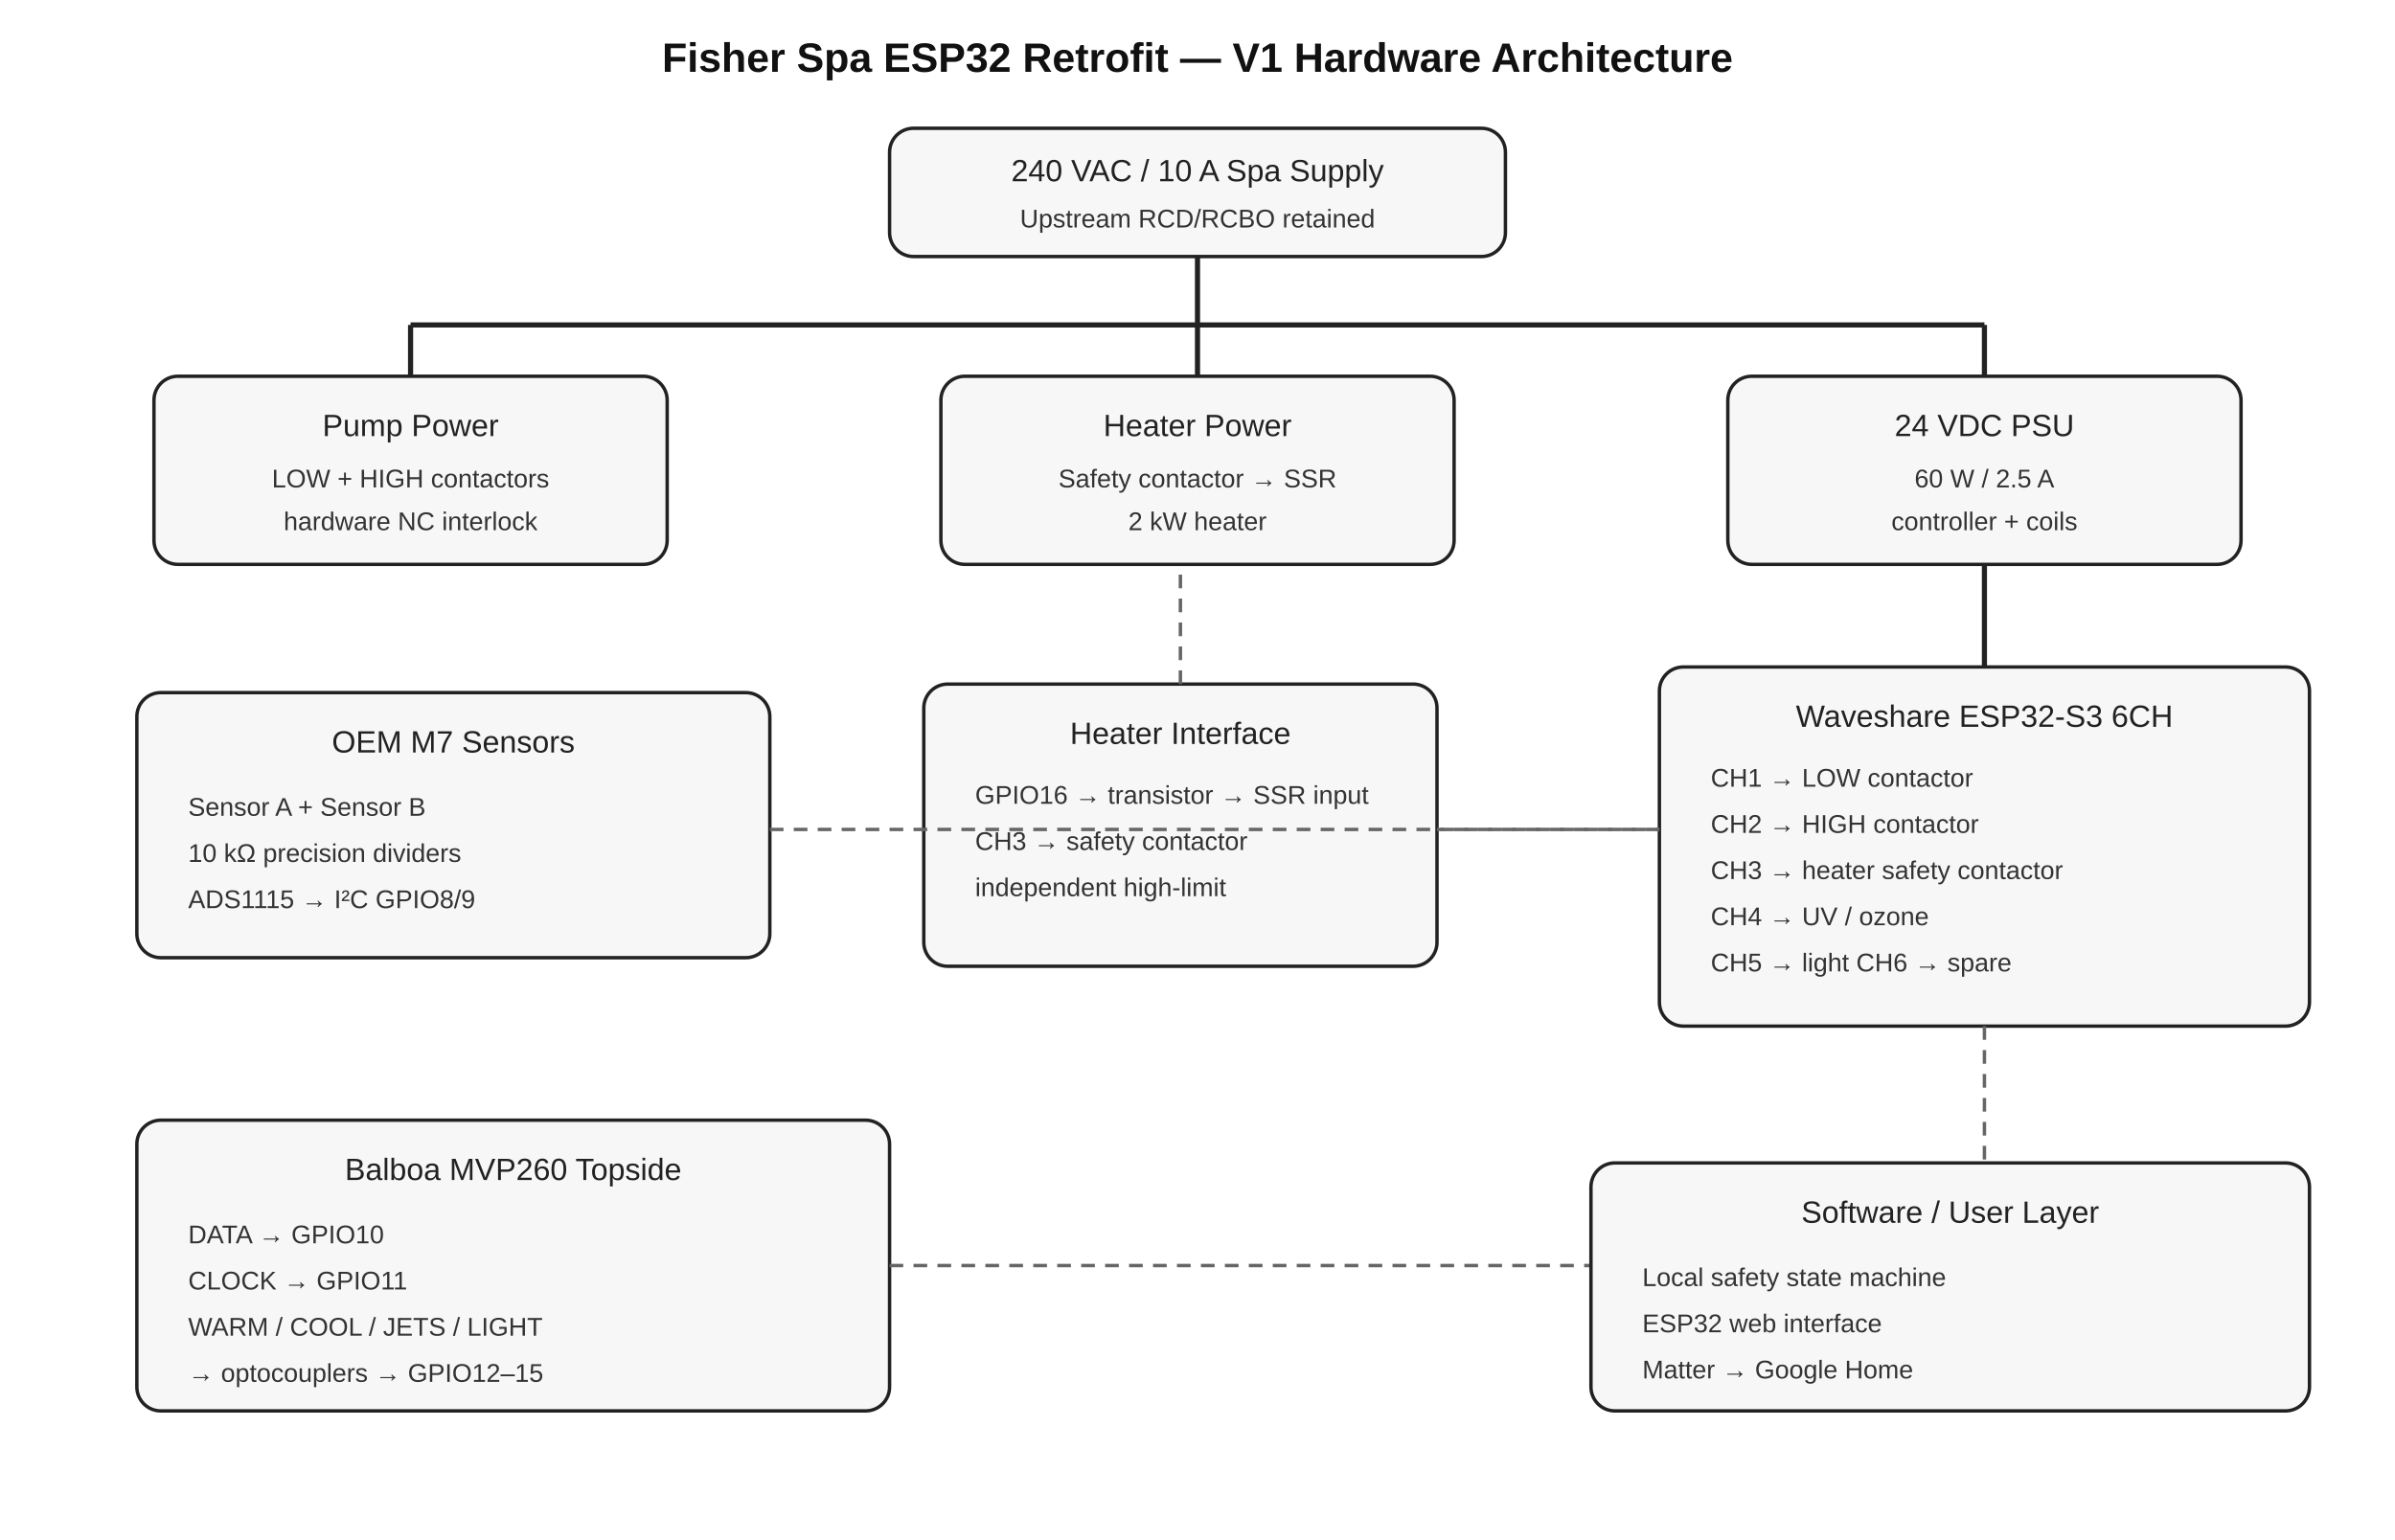
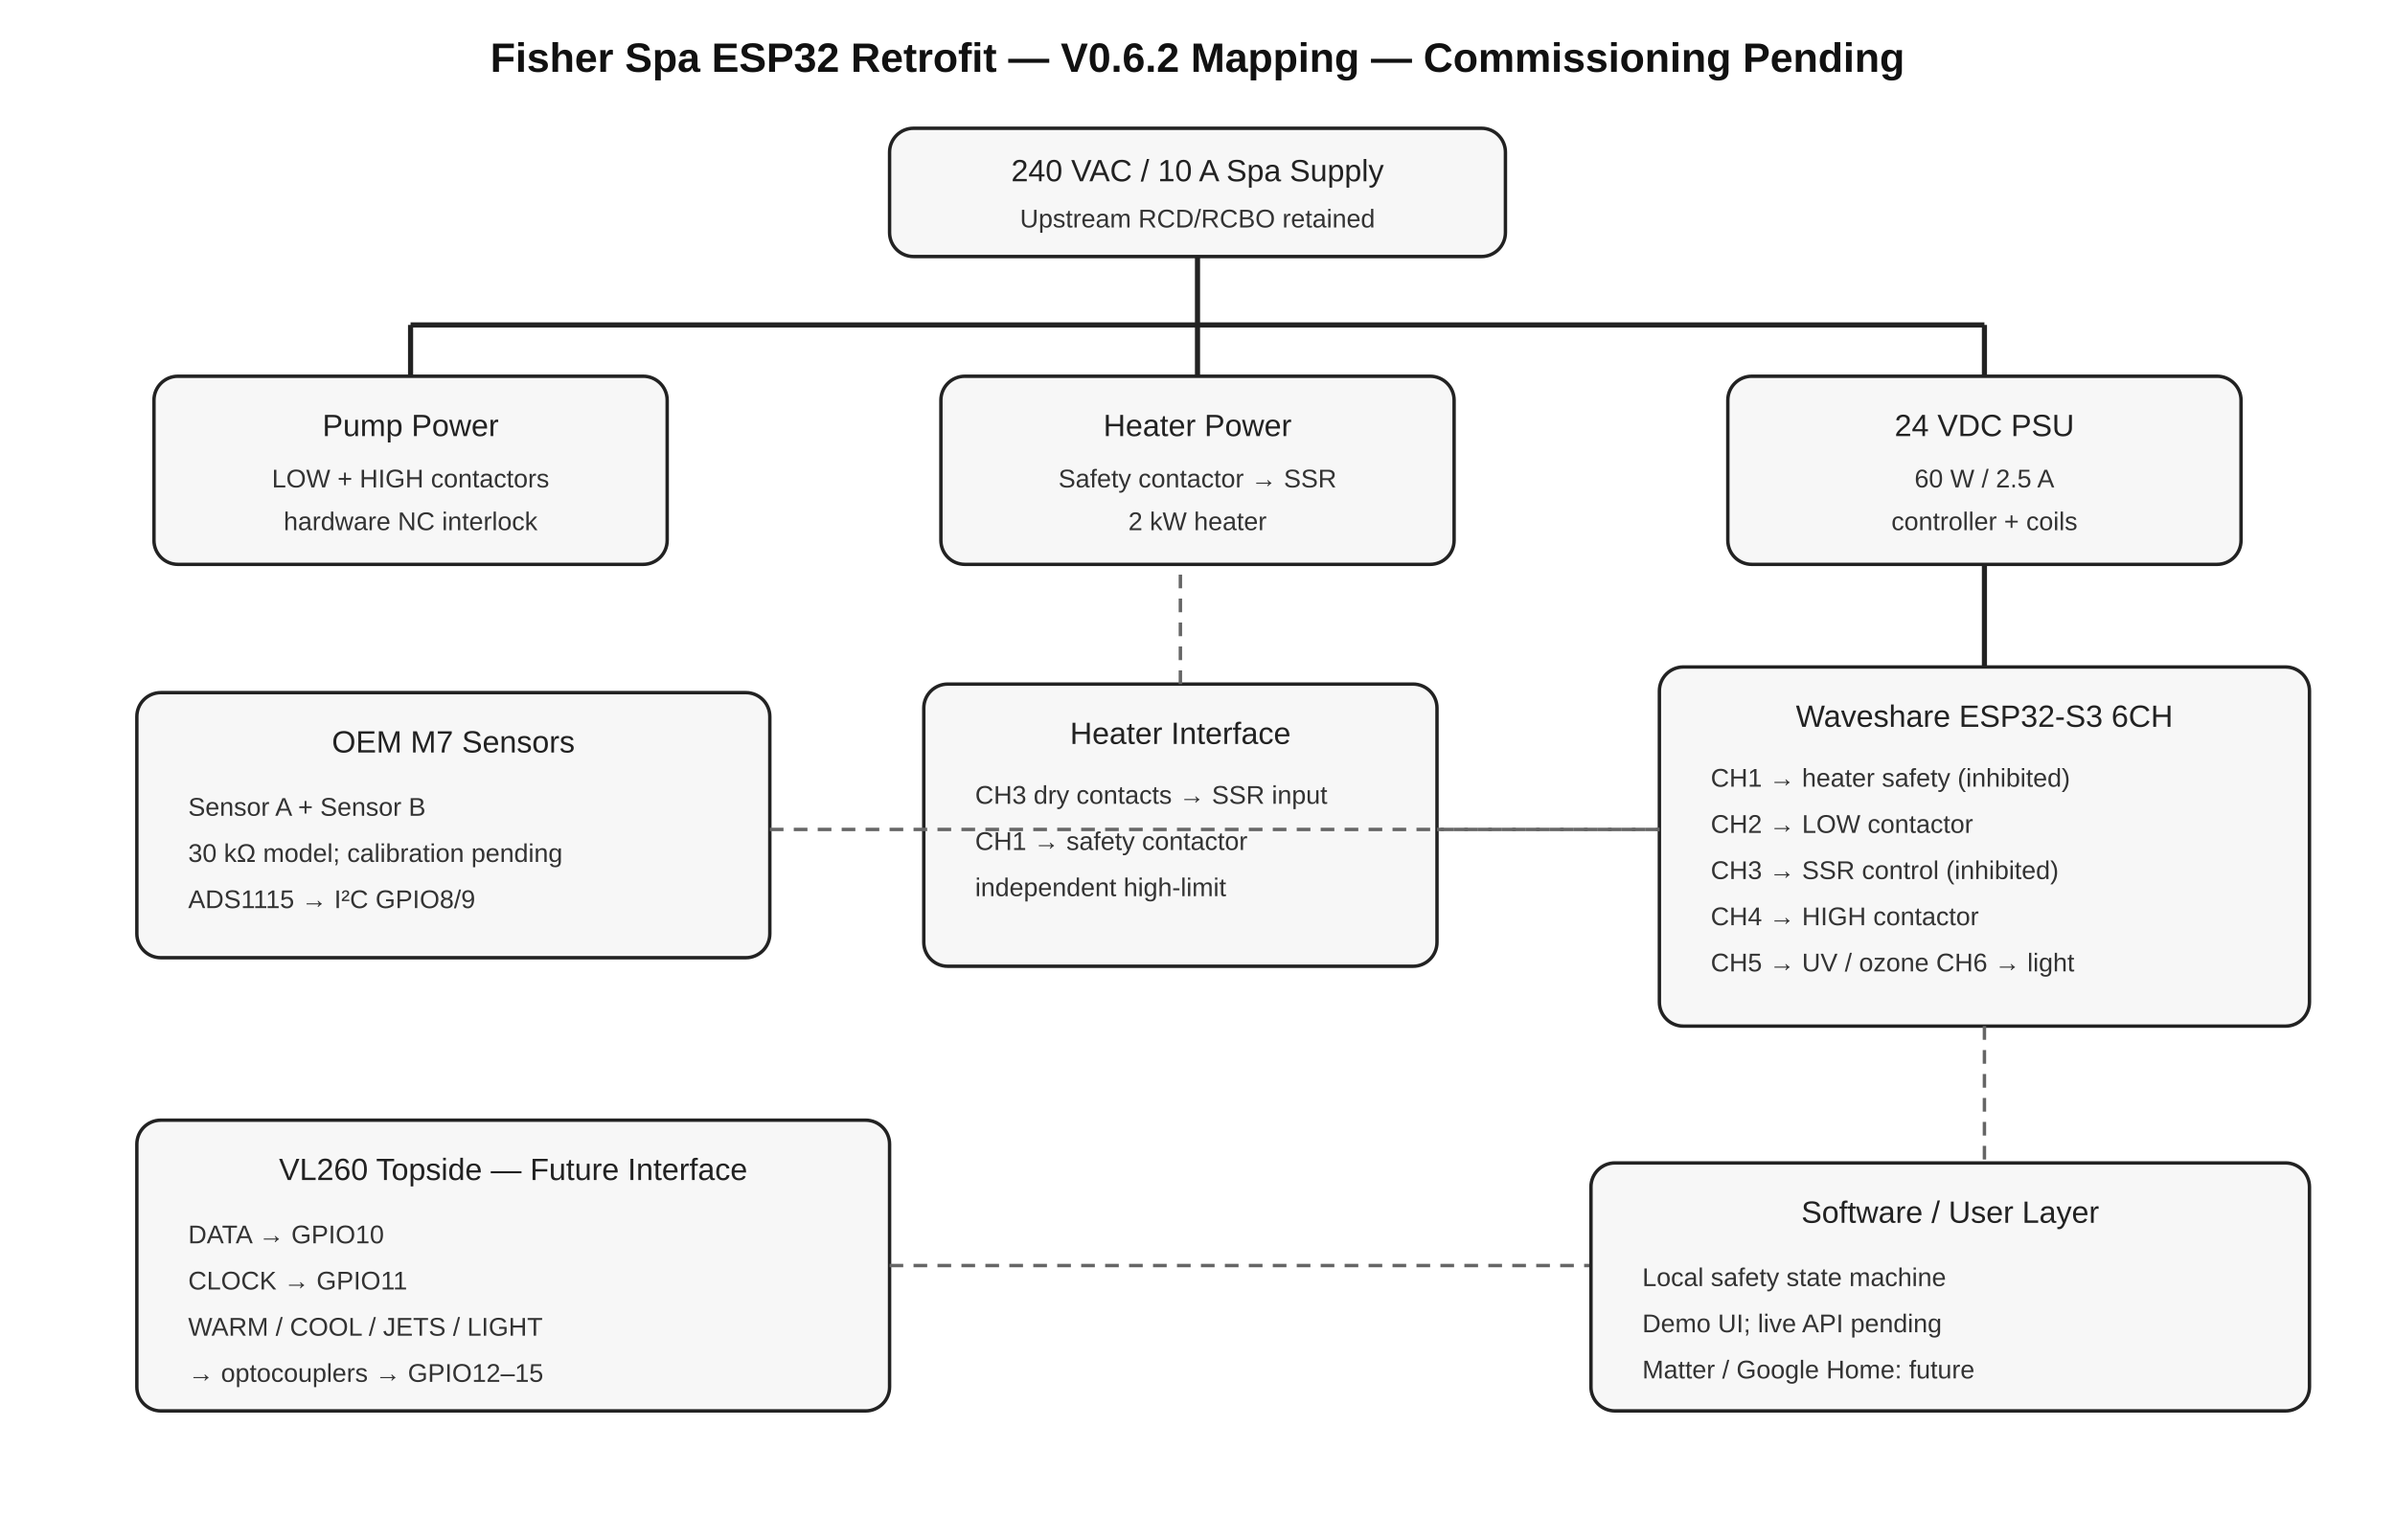
<svg xmlns="http://www.w3.org/2000/svg" width="1400" height="900" viewBox="0 0 1400 900">
  <style>
    .box{fill:#f7f7f7;stroke:#222;stroke-width:2;rx:14;ry:14}
    .title{font:700 24px Arial,sans-serif;fill:#111}
    .txt{font:18px Arial,sans-serif;fill:#222}
    .small{font:15px Arial,sans-serif;fill:#333}
    .line{stroke:#222;stroke-width:3;fill:none}
    .dash{stroke:#666;stroke-width:2;stroke-dasharray:8 6;fill:none}
  </style>
-   <text x="700" y="42" text-anchor="middle" class="title">Fisher Spa ESP32 Retrofit — V1 Hardware Architecture</text>
+   <text x="700" y="42" text-anchor="middle" class="title">Fisher Spa ESP32 Retrofit — V0.6.2 Mapping — Commissioning Pending</text>
  <rect x="520" y="75" width="360" height="75" class="box" />
  <text x="700" y="106" text-anchor="middle" class="txt">240 VAC / 10 A Spa Supply</text>
  <text x="700" y="133" text-anchor="middle" class="small">Upstream RCD/RCBO retained</text>
  <path d="M700 150 V190 M700 190 H240 M700 190 H1160" class="line" />
  <rect x="90" y="220" width="300" height="110" class="box" />
  <text x="240" y="255" text-anchor="middle" class="txt">Pump Power</text>
  <text x="240" y="285" text-anchor="middle" class="small">LOW + HIGH contactors</text>
  <text x="240" y="310" text-anchor="middle" class="small">hardware NC interlock</text>
  <rect x="550" y="220" width="300" height="110" class="box" />
  <text x="700" y="255" text-anchor="middle" class="txt">Heater Power</text>
  <text x="700" y="285" text-anchor="middle" class="small">Safety contactor → SSR</text>
  <text x="700" y="310" text-anchor="middle" class="small">2 kW heater</text>
  <rect x="1010" y="220" width="300" height="110" class="box" />
  <text x="1160" y="255" text-anchor="middle" class="txt">24 VDC PSU</text>
  <text x="1160" y="285" text-anchor="middle" class="small">60 W / 2.5 A</text>
  <text x="1160" y="310" text-anchor="middle" class="small">controller + coils</text>
  <path d="M240 190 V220 M700 190 V220 M1160 190 V220" class="line" />
  <rect x="970" y="390" width="380" height="210" class="box" />
  <text x="1160" y="425" text-anchor="middle" class="txt">Waveshare ESP32-S3 6CH</text>
-   <text x="1000" y="460" class="small">CH1 → LOW contactor</text>
-   <text x="1000" y="487" class="small">CH2 → HIGH contactor</text>
-   <text x="1000" y="514" class="small">CH3 → heater safety contactor</text>
-   <text x="1000" y="541" class="small">CH4 → UV / ozone</text>
-   <text x="1000" y="568" class="small">CH5 → light   CH6 → spare</text>
+   <text x="1000" y="460" class="small">CH1 → heater safety (inhibited)</text>
+   <text x="1000" y="487" class="small">CH2 → LOW contactor</text>
+   <text x="1000" y="514" class="small">CH3 → SSR control (inhibited)</text>
+   <text x="1000" y="541" class="small">CH4 → HIGH contactor</text>
+   <text x="1000" y="568" class="small">CH5 → UV / ozone   CH6 → light</text>
  <path d="M1160 330 V390" class="line" />
  <rect x="540" y="400" width="300" height="165" class="box" />
  <text x="690" y="435" text-anchor="middle" class="txt">Heater Interface</text>
-   <text x="570" y="470" class="small">GPIO16 → transistor → SSR input</text>
-   <text x="570" y="497" class="small">CH3 → safety contactor</text>
+   <text x="570" y="470" class="small">CH3 dry contacts → SSR input</text>
+   <text x="570" y="497" class="small">CH1 → safety contactor</text>
  <text x="570" y="524" class="small">independent high-limit</text>
  <path d="M970 485 H840" class="dash" />
  <path d="M690 400 V330" class="dash" />
  <rect x="80" y="405" width="370" height="155" class="box" />
  <text x="265" y="440" text-anchor="middle" class="txt">OEM M7 Sensors</text>
  <text x="110" y="477" class="small">Sensor A + Sensor B</text>
-   <text x="110" y="504" class="small">10 kΩ precision dividers</text>
+   <text x="110" y="504" class="small">30 kΩ model; calibration pending</text>
  <text x="110" y="531" class="small">ADS1115 → I²C GPIO8/9</text>
  <path d="M450 485 H970" class="dash" />
  <rect x="80" y="655" width="440" height="170" class="box" />
-   <text x="300" y="690" text-anchor="middle" class="txt">Balboa MVP260 Topside</text>
+   <text x="300" y="690" text-anchor="middle" class="txt">VL260 Topside — Future Interface</text>
  <text x="110" y="727" class="small">DATA → GPIO10</text>
  <text x="110" y="754" class="small">CLOCK → GPIO11</text>
  <text x="110" y="781" class="small">WARM / COOL / JETS / LIGHT</text>
  <text x="110" y="808" class="small">→ optocouplers → GPIO12–15</text>
  <path d="M520 740 H970" class="dash" />
  <rect x="930" y="680" width="420" height="145" class="box" />
  <text x="1140" y="715" text-anchor="middle" class="txt">Software / User Layer</text>
  <text x="960" y="752" class="small">Local safety state machine</text>
-   <text x="960" y="779" class="small">ESP32 web interface</text>
-   <text x="960" y="806" class="small">Matter → Google Home</text>
+   <text x="960" y="779" class="small">Demo UI; live API pending</text>
+   <text x="960" y="806" class="small">Matter / Google Home: future</text>
  <path d="M1160 600 V680" class="dash" />
</svg>
